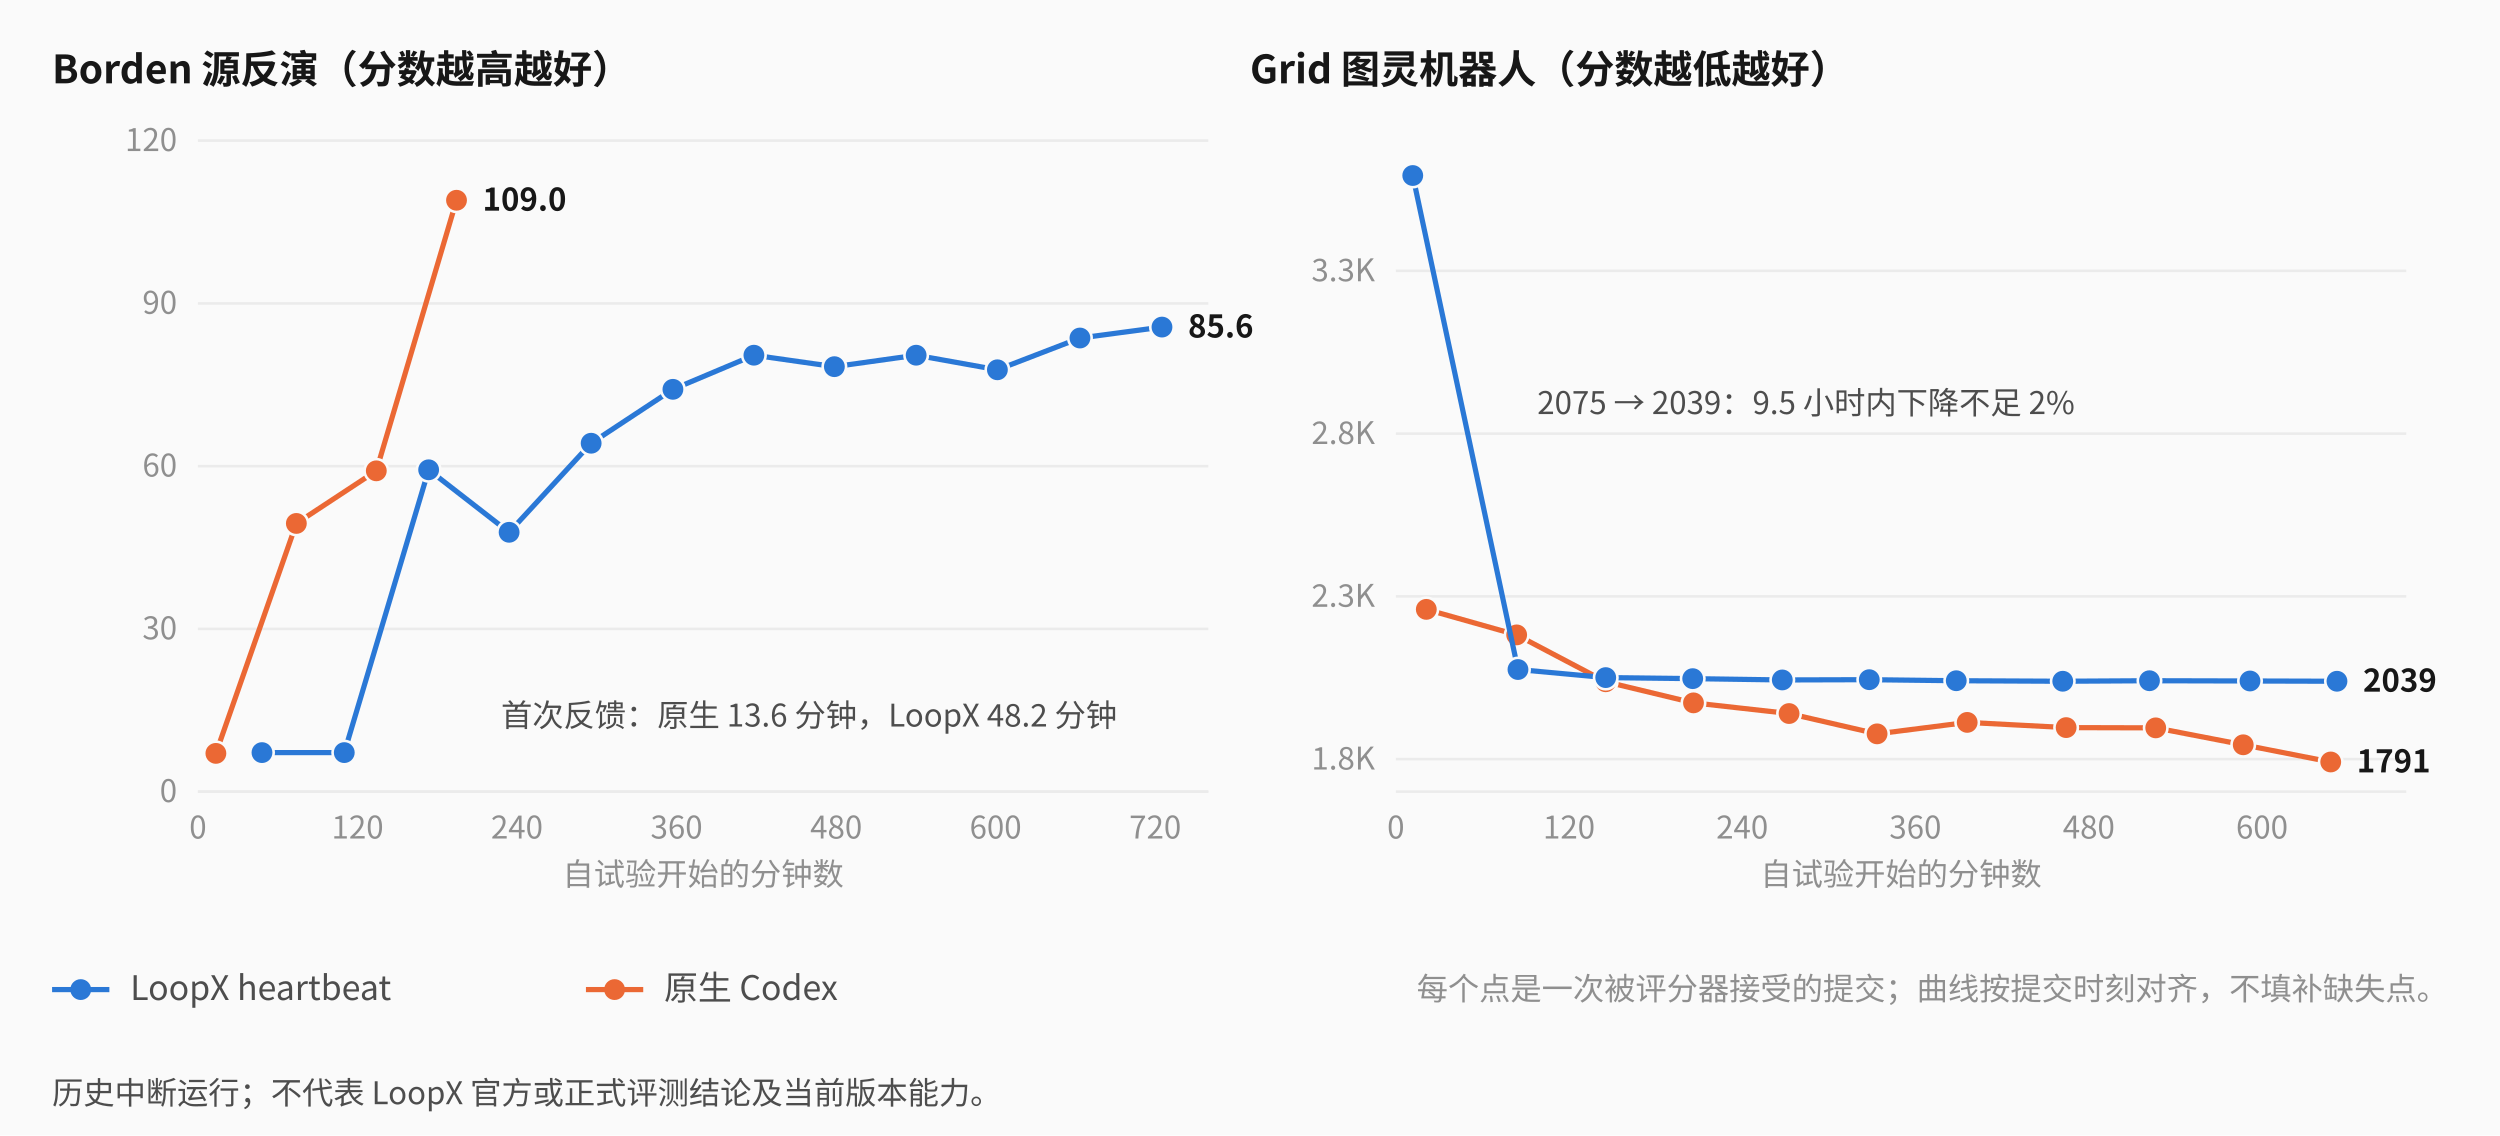
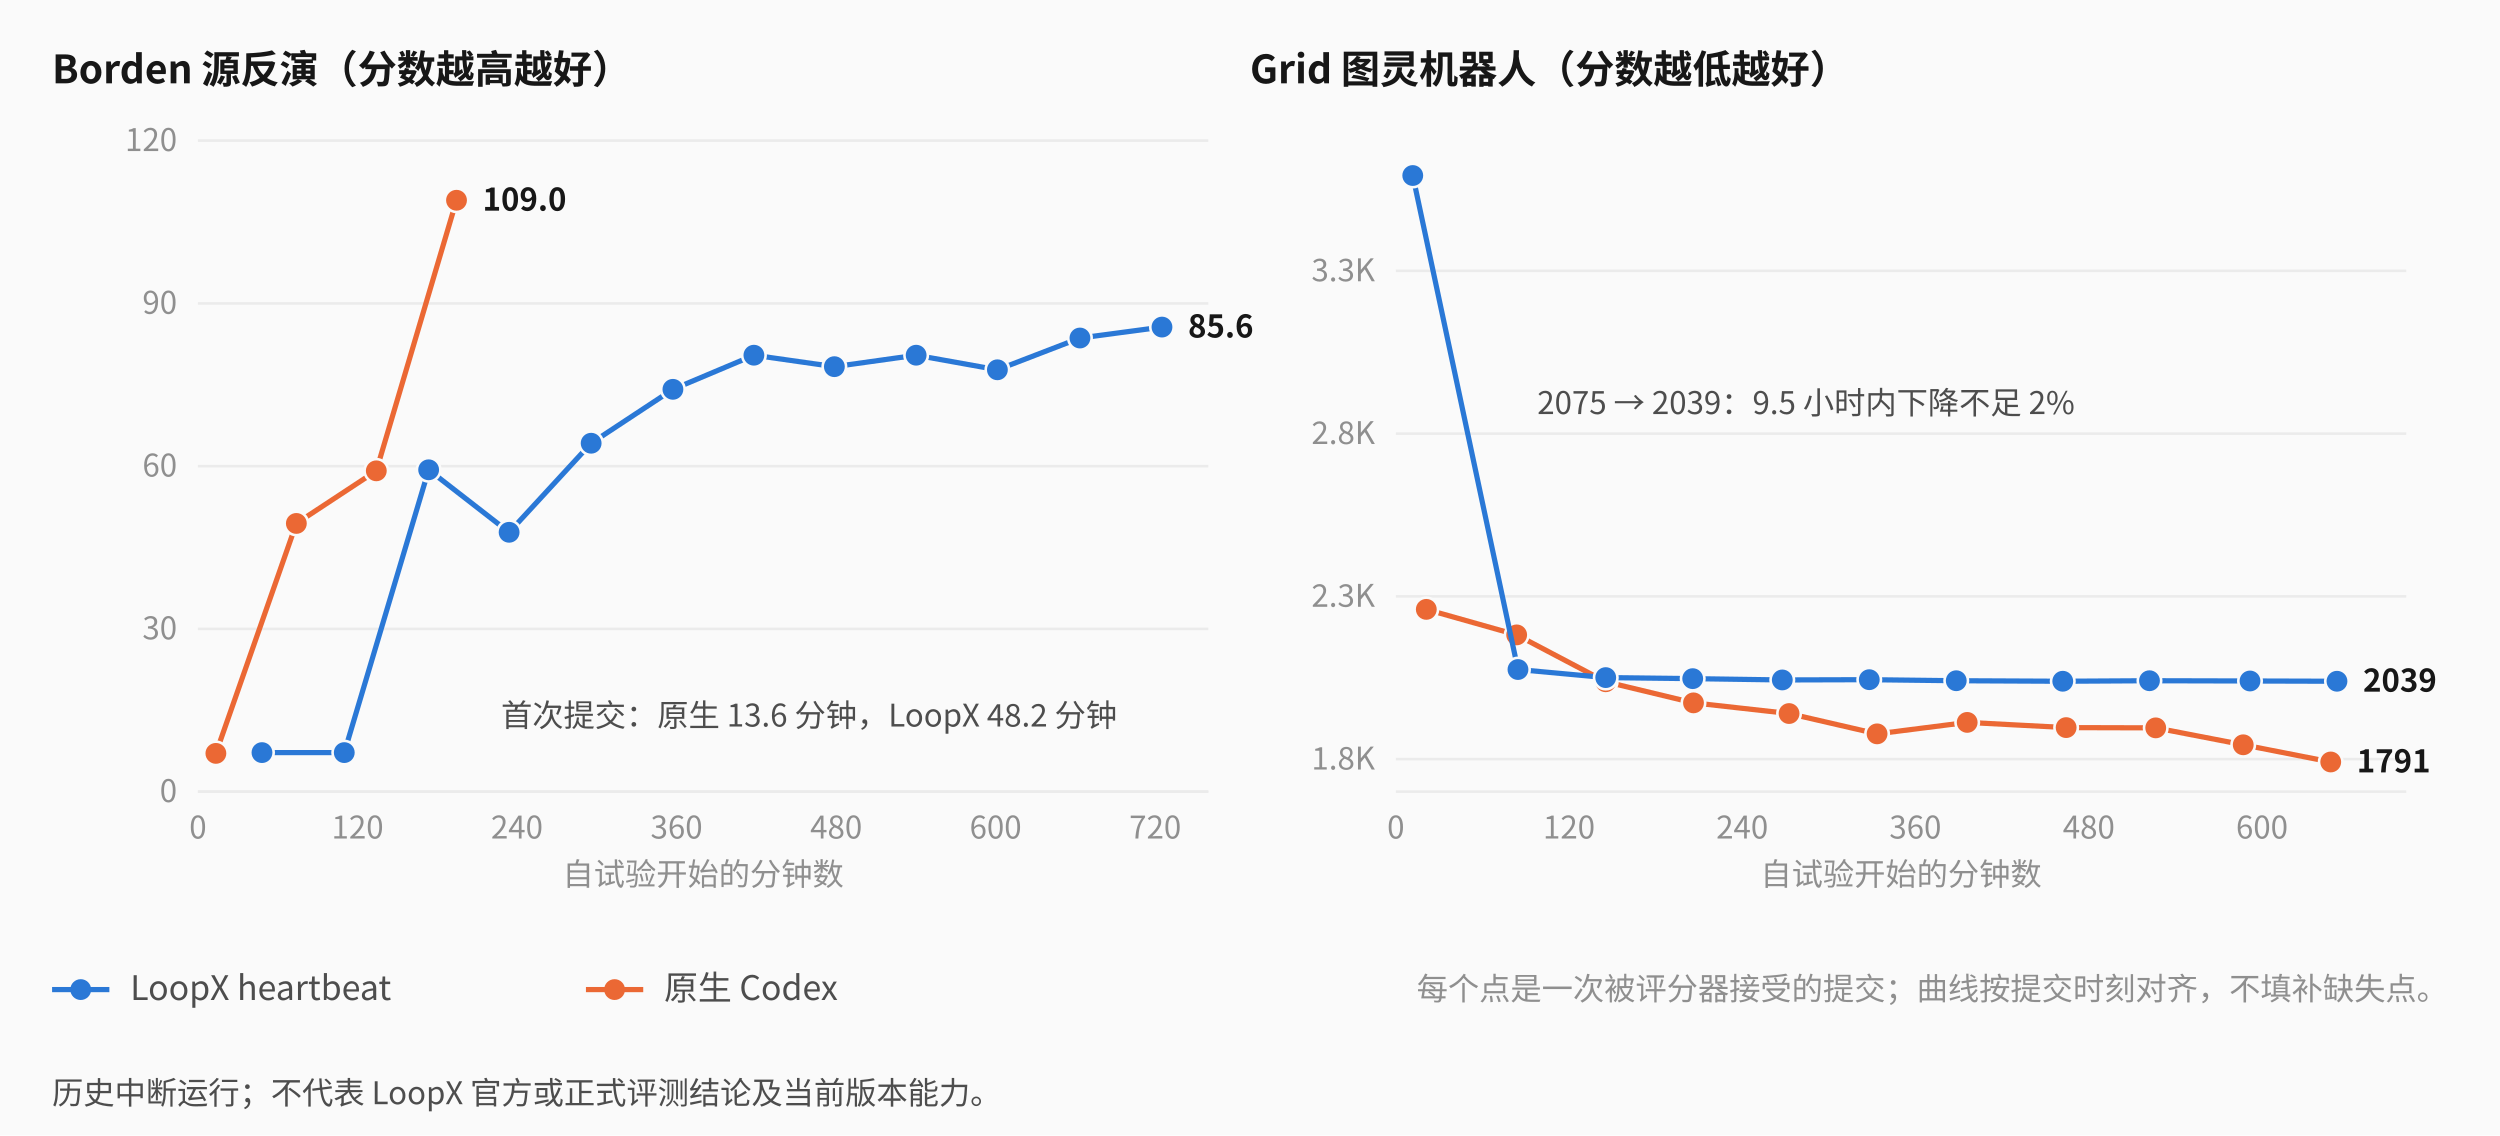
<svg xmlns="http://www.w3.org/2000/svg" viewBox="0 0 960 436" width="960" height="436" role="img" aria-labelledby="t d" font-family="Geist,-apple-system,BlinkMacSystemFont,&quot;Segoe UI&quot;,&quot;PingFang SC&quot;,&quot;Noto Sans CJK SC&quot;,sans-serif">
  <rect width="960" height="436" fill="#fafafa" />
  <text x="20" y="32" fill="#171717" font-size="15" font-weight="600">Borden 源反演（分数越高越好）</text>
  <line x1="76" x2="464" y1="304.0" y2="304.0" stroke="#ebebeb" stroke-width="1" />
  <text x="68" y="308.0" fill="#8f8f8f" font-size="12" text-anchor="end">0</text>
  <line x1="76" x2="464" y1="241.5" y2="241.5" stroke="#ebebeb" stroke-width="1" />
  <text x="68" y="245.5" fill="#8f8f8f" font-size="12" text-anchor="end">30</text>
  <line x1="76" x2="464" y1="179.0" y2="179.0" stroke="#ebebeb" stroke-width="1" />
  <text x="68" y="183.0" fill="#8f8f8f" font-size="12" text-anchor="end">60</text>
  <line x1="76" x2="464" y1="116.5" y2="116.5" stroke="#ebebeb" stroke-width="1" />
  <text x="68" y="120.5" fill="#8f8f8f" font-size="12" text-anchor="end">90</text>
  <line x1="76" x2="464" y1="54.0" y2="54.0" stroke="#ebebeb" stroke-width="1" />
  <text x="68" y="58.0" fill="#8f8f8f" font-size="12" text-anchor="end">120</text>
  <text x="76.0" y="322" fill="#8f8f8f" font-size="12" text-anchor="middle">0</text>
  <text x="137.3" y="322" fill="#8f8f8f" font-size="12" text-anchor="middle">120</text>
  <text x="198.5" y="322" fill="#8f8f8f" font-size="12" text-anchor="middle">240</text>
  <text x="259.8" y="322" fill="#8f8f8f" font-size="12" text-anchor="middle">360</text>
  <text x="321.1" y="322" fill="#8f8f8f" font-size="12" text-anchor="middle">480</text>
  <text x="382.3" y="322" fill="#8f8f8f" font-size="12" text-anchor="middle">600</text>
  <text x="443.6" y="322" fill="#8f8f8f" font-size="12" text-anchor="middle">720</text>
  <line x1="76" x2="464" y1="304" y2="304" stroke="#ebebeb" stroke-width="1" />
  <path d="M82.9,289.3 L113.8,201.0 L144.5,180.8 L175.3,76.9" fill="none" stroke="#eb6834" stroke-width="2" stroke-linejoin="round" stroke-linecap="round" />
  <circle cx="82.9" cy="289.3" r="5" fill="#fafafa" />
  <circle cx="82.9" cy="289.3" r="4" fill="#eb6834" />
  <circle cx="113.8" cy="201.0" r="5" fill="#fafafa" />
  <circle cx="113.8" cy="201.0" r="4" fill="#eb6834" />
  <circle cx="144.5" cy="180.8" r="5" fill="#fafafa" />
  <circle cx="144.5" cy="180.8" r="4" fill="#eb6834" />
  <circle cx="175.3" cy="76.9" r="5" fill="#fafafa" />
  <circle cx="175.3" cy="76.9" r="4" fill="#eb6834" />
  <text x="185.3" y="80.9" fill="#171717" font-size="12" font-weight="600">109.0</text>
  <path d="M100.6,289.0 L132.2,289.0 L164.6,180.4 L195.5,204.4 L227.0,170.2 L258.4,149.5 L289.5,136.4 L320.4,140.8 L351.8,136.4 L383.0,142.0 L414.7,129.8 L446.2,125.6" fill="none" stroke="#2a78d6" stroke-width="2" stroke-linejoin="round" stroke-linecap="round" />
  <circle cx="100.6" cy="289.0" r="5" fill="#fafafa" />
  <circle cx="100.6" cy="289.0" r="4" fill="#2a78d6" />
  <circle cx="132.2" cy="289.0" r="5" fill="#fafafa" />
  <circle cx="132.2" cy="289.0" r="4" fill="#2a78d6" />
  <circle cx="164.6" cy="180.4" r="5" fill="#fafafa" />
  <circle cx="164.6" cy="180.4" r="4" fill="#2a78d6" />
  <circle cx="195.5" cy="204.4" r="5" fill="#fafafa" />
  <circle cx="195.5" cy="204.4" r="4" fill="#2a78d6" />
  <circle cx="227.0" cy="170.2" r="5" fill="#fafafa" />
  <circle cx="227.0" cy="170.2" r="4" fill="#2a78d6" />
  <circle cx="258.4" cy="149.5" r="5" fill="#fafafa" />
  <circle cx="258.4" cy="149.5" r="4" fill="#2a78d6" />
  <circle cx="289.5" cy="136.4" r="5" fill="#fafafa" />
  <circle cx="289.5" cy="136.4" r="4" fill="#2a78d6" />
  <circle cx="320.4" cy="140.8" r="5" fill="#fafafa" />
  <circle cx="320.4" cy="140.8" r="4" fill="#2a78d6" />
  <circle cx="351.8" cy="136.4" r="5" fill="#fafafa" />
  <circle cx="351.8" cy="136.4" r="4" fill="#2a78d6" />
  <circle cx="383.0" cy="142.0" r="5" fill="#fafafa" />
  <circle cx="383.0" cy="142.0" r="4" fill="#2a78d6" />
  <circle cx="414.7" cy="129.8" r="5" fill="#fafafa" />
  <circle cx="414.7" cy="129.8" r="4" fill="#2a78d6" />
  <circle cx="446.2" cy="125.6" r="5" fill="#fafafa" />
  <circle cx="446.2" cy="125.6" r="4" fill="#2a78d6" />
  <text x="456.2" y="129.6" fill="#171717" font-size="12" font-weight="600">85.6</text>
  <text x="270.0" y="340" fill="#8f8f8f" font-size="12" text-anchor="middle">自试验开始的分钟数</text>
-   <text x="192.4" y="279.0" fill="#4d4d4d" font-size="12">首次反馈：原生 13.6 分钟，LoopX 48.2 分钟</text>
+   <text x="192.4" y="279.0" fill="#4d4d4d" font-size="12">首次提交：原生 13.6 分钟，LoopX 48.2 分钟</text>
  <text x="480" y="32" fill="#171717" font-size="15" font-weight="600">Grid 图灵机器人（分数越低越好）</text>
  <line x1="536" x2="924" y1="291.5" y2="291.5" stroke="#ebebeb" stroke-width="1" />
  <text x="528" y="295.5" fill="#8f8f8f" font-size="12" text-anchor="end">1.8K</text>
  <line x1="536" x2="924" y1="229.0" y2="229.0" stroke="#ebebeb" stroke-width="1" />
  <text x="528" y="233.0" fill="#8f8f8f" font-size="12" text-anchor="end">2.3K</text>
  <line x1="536" x2="924" y1="166.5" y2="166.5" stroke="#ebebeb" stroke-width="1" />
  <text x="528" y="170.5" fill="#8f8f8f" font-size="12" text-anchor="end">2.8K</text>
  <line x1="536" x2="924" y1="104.0" y2="104.0" stroke="#ebebeb" stroke-width="1" />
  <text x="528" y="108.0" fill="#8f8f8f" font-size="12" text-anchor="end">3.3K</text>
  <text x="536.0" y="322" fill="#8f8f8f" font-size="12" text-anchor="middle">0</text>
  <text x="602.5" y="322" fill="#8f8f8f" font-size="12" text-anchor="middle">120</text>
  <text x="669.0" y="322" fill="#8f8f8f" font-size="12" text-anchor="middle">240</text>
  <text x="735.5" y="322" fill="#8f8f8f" font-size="12" text-anchor="middle">360</text>
  <text x="802.1" y="322" fill="#8f8f8f" font-size="12" text-anchor="middle">480</text>
  <text x="868.6" y="322" fill="#8f8f8f" font-size="12" text-anchor="middle">600</text>
  <line x1="536" x2="924" y1="304" y2="304" stroke="#ebebeb" stroke-width="1" />
  <path d="M547.7,234.0 L582.4,243.8 L616.6,261.8 L650.3,269.9 L687.0,274.0 L720.8,281.8 L755.4,277.4 L793.4,279.4 L827.8,279.5 L861.4,286.0 L895.0,292.6" fill="none" stroke="#eb6834" stroke-width="2" stroke-linejoin="round" stroke-linecap="round" />
  <circle cx="547.7" cy="234.0" r="5" fill="#fafafa" />
  <circle cx="547.7" cy="234.0" r="4" fill="#eb6834" />
  <circle cx="582.4" cy="243.8" r="5" fill="#fafafa" />
  <circle cx="582.4" cy="243.8" r="4" fill="#eb6834" />
  <circle cx="616.6" cy="261.8" r="5" fill="#fafafa" />
  <circle cx="616.6" cy="261.8" r="4" fill="#eb6834" />
  <circle cx="650.3" cy="269.9" r="5" fill="#fafafa" />
  <circle cx="650.3" cy="269.9" r="4" fill="#eb6834" />
  <circle cx="687.0" cy="274.0" r="5" fill="#fafafa" />
  <circle cx="687.0" cy="274.0" r="4" fill="#eb6834" />
  <circle cx="720.8" cy="281.8" r="5" fill="#fafafa" />
  <circle cx="720.8" cy="281.8" r="4" fill="#eb6834" />
  <circle cx="755.4" cy="277.4" r="5" fill="#fafafa" />
  <circle cx="755.4" cy="277.4" r="4" fill="#eb6834" />
  <circle cx="793.4" cy="279.4" r="5" fill="#fafafa" />
  <circle cx="793.4" cy="279.4" r="4" fill="#eb6834" />
  <circle cx="827.8" cy="279.5" r="5" fill="#fafafa" />
  <circle cx="827.8" cy="279.5" r="4" fill="#eb6834" />
  <circle cx="861.4" cy="286.0" r="5" fill="#fafafa" />
  <circle cx="861.4" cy="286.0" r="4" fill="#eb6834" />
  <circle cx="895.0" cy="292.6" r="5" fill="#fafafa" />
  <circle cx="895.0" cy="292.6" r="4" fill="#eb6834" />
  <text x="905.0" y="296.6" fill="#171717" font-size="12" font-weight="600">1791</text>
  <path d="M542.5,67.4 L582.9,257.1 L616.6,260.2 L650.0,260.6 L684.4,261.1 L717.8,261.0 L751.2,261.4 L792.1,261.6 L825.4,261.4 L864.0,261.5 L897.4,261.6" fill="none" stroke="#2a78d6" stroke-width="2" stroke-linejoin="round" stroke-linecap="round" />
  <circle cx="542.5" cy="67.4" r="5" fill="#fafafa" />
  <circle cx="542.5" cy="67.4" r="4" fill="#2a78d6" />
  <circle cx="582.9" cy="257.1" r="5" fill="#fafafa" />
  <circle cx="582.9" cy="257.1" r="4" fill="#2a78d6" />
  <circle cx="616.6" cy="260.2" r="5" fill="#fafafa" />
  <circle cx="616.6" cy="260.2" r="4" fill="#2a78d6" />
  <circle cx="650.0" cy="260.6" r="5" fill="#fafafa" />
  <circle cx="650.0" cy="260.6" r="4" fill="#2a78d6" />
  <circle cx="684.4" cy="261.1" r="5" fill="#fafafa" />
  <circle cx="684.4" cy="261.1" r="4" fill="#2a78d6" />
  <circle cx="717.8" cy="261.0" r="5" fill="#fafafa" />
  <circle cx="717.8" cy="261.0" r="4" fill="#2a78d6" />
  <circle cx="751.2" cy="261.4" r="5" fill="#fafafa" />
  <circle cx="751.2" cy="261.4" r="4" fill="#2a78d6" />
  <circle cx="792.1" cy="261.6" r="5" fill="#fafafa" />
  <circle cx="792.1" cy="261.6" r="4" fill="#2a78d6" />
  <circle cx="825.4" cy="261.4" r="5" fill="#fafafa" />
  <circle cx="825.4" cy="261.4" r="4" fill="#2a78d6" />
  <circle cx="864.0" cy="261.5" r="5" fill="#fafafa" />
  <circle cx="864.0" cy="261.5" r="4" fill="#2a78d6" />
  <circle cx="897.4" cy="261.6" r="5" fill="#fafafa" />
  <circle cx="897.4" cy="261.6" r="4" fill="#2a78d6" />
  <text x="907.4" y="265.6" fill="#171717" font-size="12" font-weight="600">2039</text>
  <text x="730.0" y="340" fill="#8f8f8f" font-size="12" text-anchor="middle">自试验开始的分钟数</text>
  <text x="590.3" y="159.0" fill="#4d4d4d" font-size="12">2075 → 2039：9.5 小时内下降不足 2%</text>
  <line x1="20" x2="42" y1="380" y2="380" stroke="#2a78d6" stroke-width="2" />
  <circle cx="31" cy="380" r="4" fill="#2a78d6" />
  <text x="50" y="384" fill="#4d4d4d" font-size="13">LoopX heartbeat</text>
  <line x1="225" x2="247" y1="380" y2="380" stroke="#eb6834" stroke-width="2" />
  <circle cx="236" cy="380" r="4" fill="#eb6834" />
  <text x="255" y="384" fill="#4d4d4d" font-size="13">原生 Codex</text>
  <text x="940" y="384" fill="#8f8f8f" font-size="12" text-anchor="end">每个点是一次被评分器接受的提交；曲线按提交时刻对齐，不填补缺失点。</text>
  <text x="20" y="424" fill="#4d4d4d" font-size="12">历史中断运行；不代表 LoopX 官方或正式评测结论及当前版本能力。</text>
</svg>
